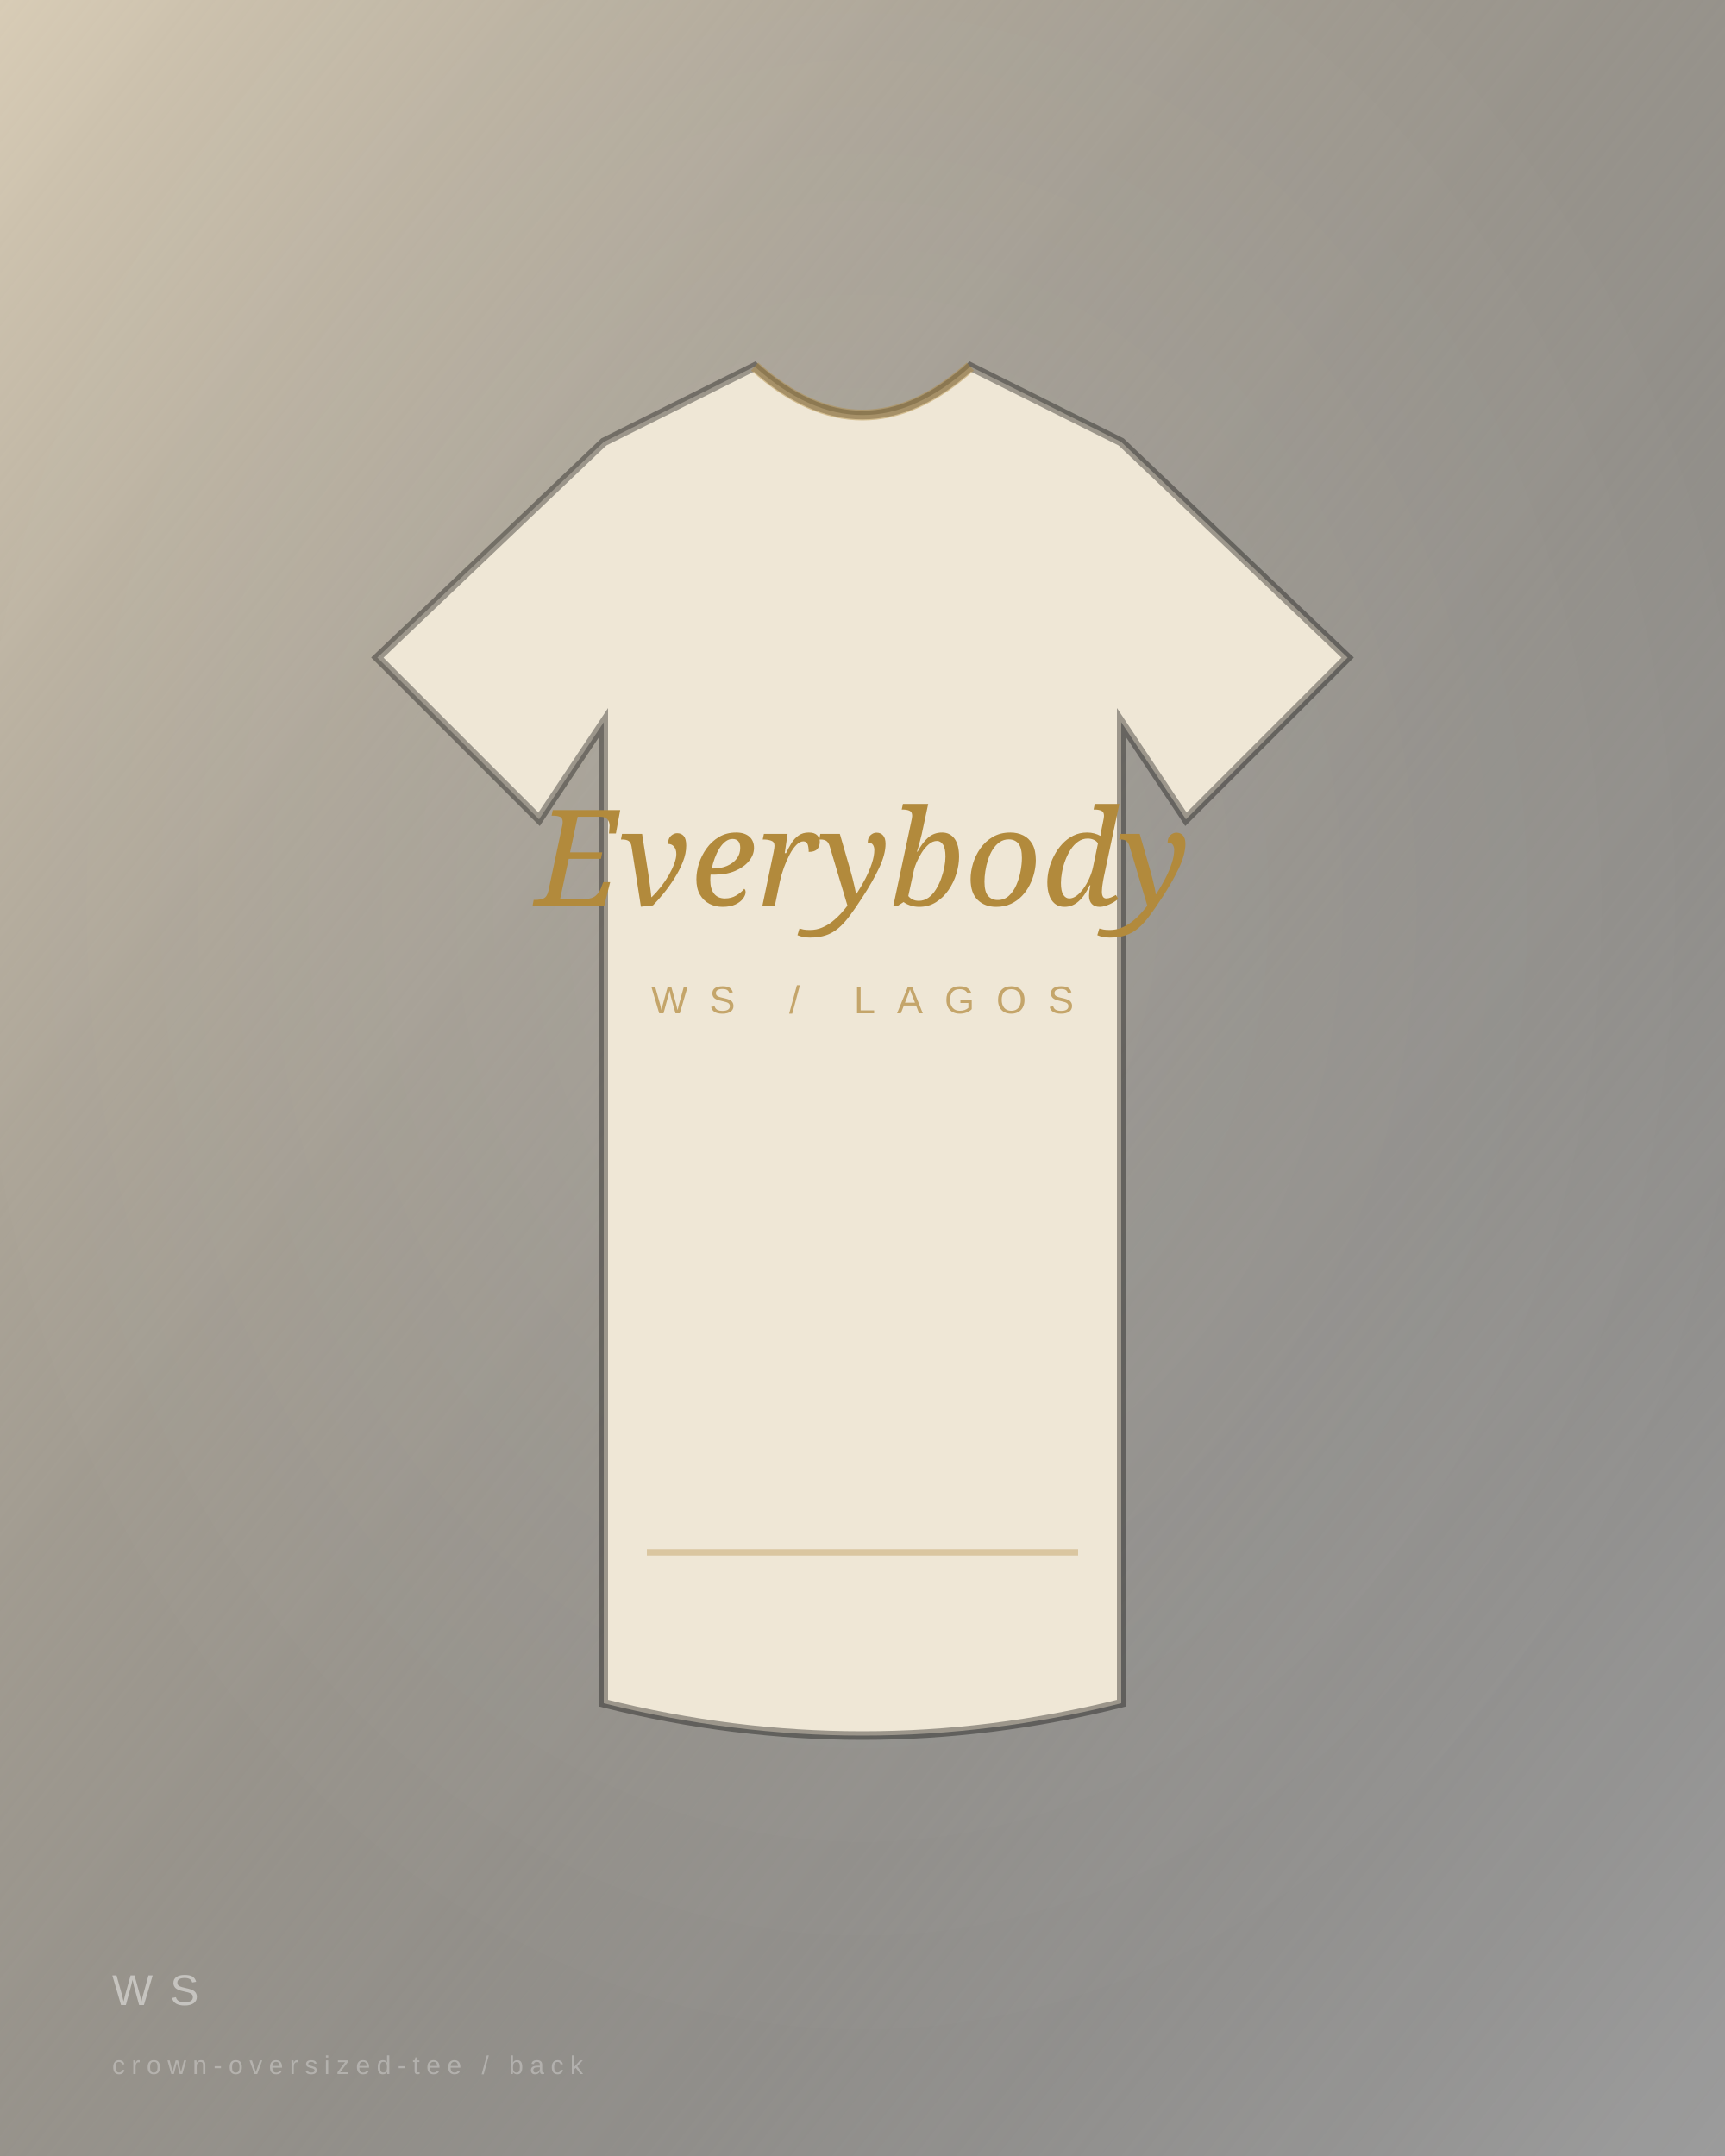
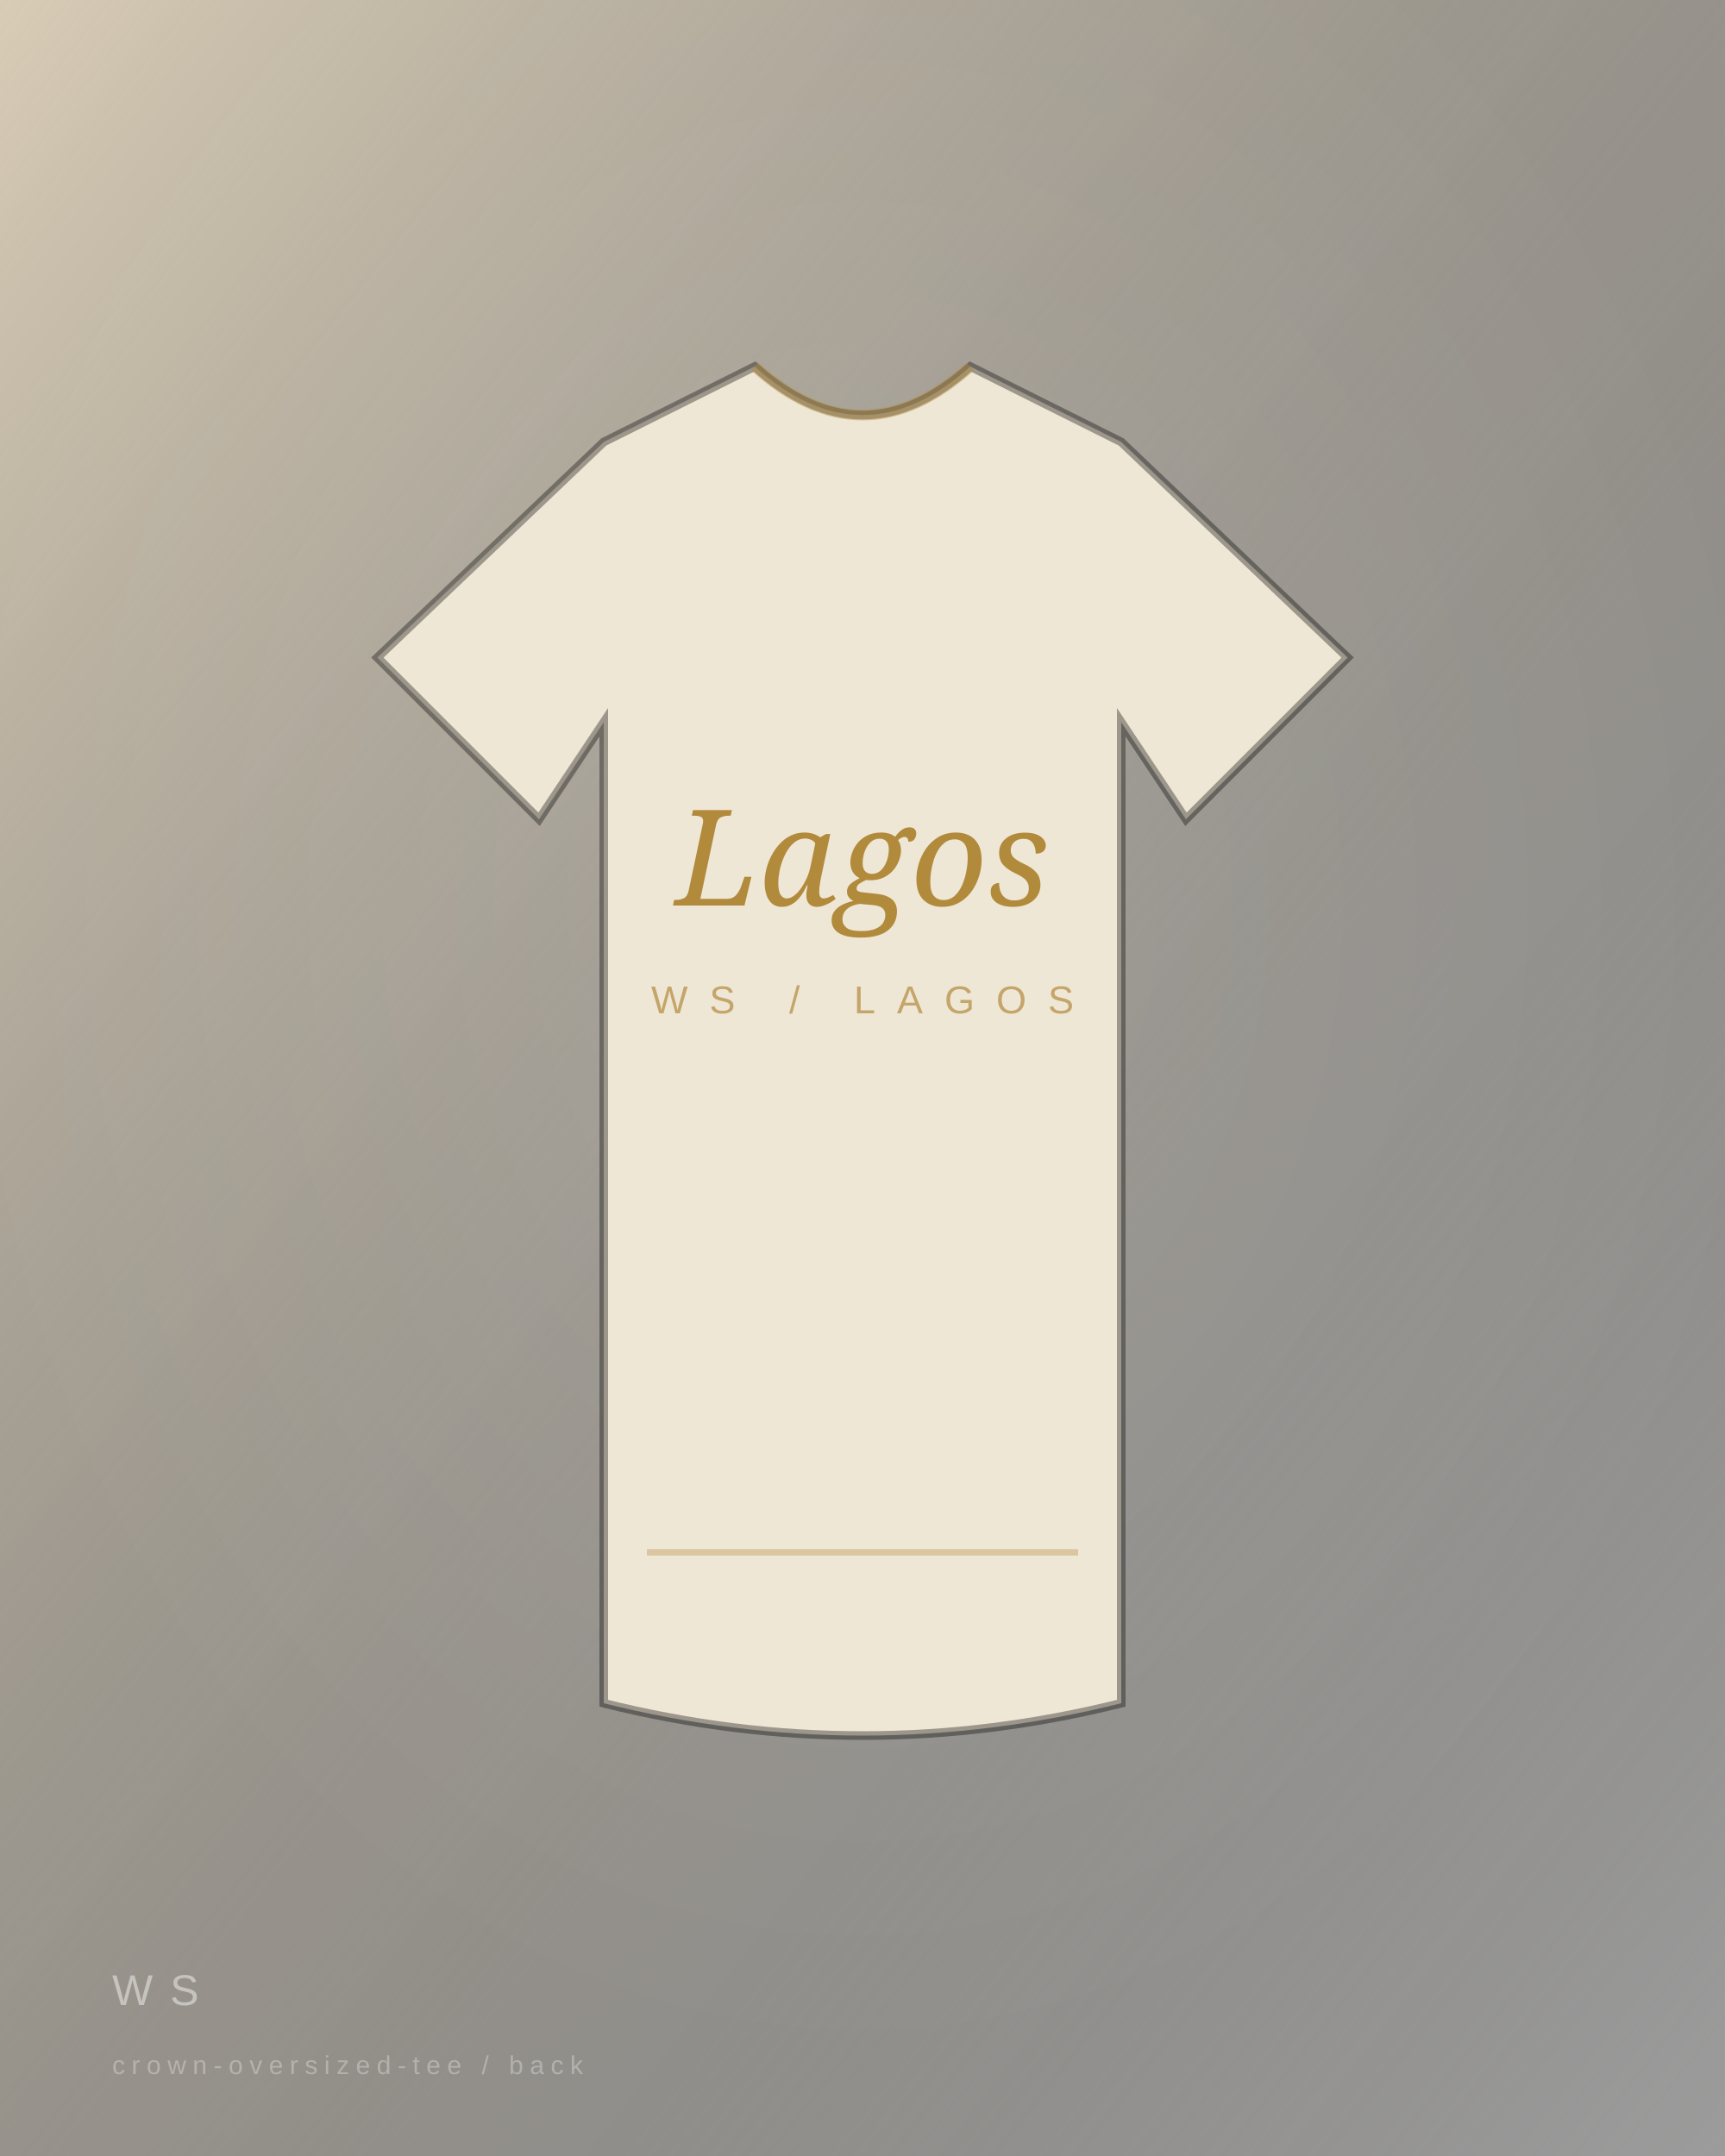
<svg xmlns="http://www.w3.org/2000/svg" viewBox="0 0 800 1000" width="800" height="1000">
  <defs>
    <linearGradient id="bg" x1="0" y1="0" x2="1" y2="1">
      <stop offset="0" stop-color="#d8ccb6" />
      <stop offset="1" stop-color="#000" stop-opacity="0.35" />
    </linearGradient>
    <radialGradient id="glow" cx="0.5" cy="0.42" r="0.55">
      <stop offset="0" stop-color="#ffffff" stop-opacity="0.10" />
      <stop offset="1" stop-color="#ffffff" stop-opacity="0" />
    </radialGradient>
  </defs>
  <rect width="800" height="1000" fill="url(#bg)" />
  <rect width="800" height="1000" fill="url(#glow)" />
  <path d="M280 205 L350 170 Q400 215 450 170 L520 205 L625 305 L550 380 L520 335 L520 790 Q400 820 280 790 L280 335 L250 380 L175 305 Z" fill="#efe7d6" stroke="#000" stroke-opacity="0.35" stroke-width="4" />
  <path d="M350 170 Q400 215 450 170" fill="none" stroke="#b28a3c" stroke-opacity="0.45" stroke-width="5" />
-   <text x="400" y="420" text-anchor="middle" fill="#b28a3c" font-family="Georgia, serif" font-size="62" font-style="italic">Everybody</text>
+   <text x="400" y="420" text-anchor="middle" fill="#b28a3c" font-family="Georgia, serif" font-size="62" font-style="italic">Lagos</text>
  <text x="400" y="470" text-anchor="middle" fill="#b28a3c" fill-opacity="0.7" font-family="Arial, sans-serif" font-size="18" letter-spacing="10">WS / LAGOS</text>
  <line x1="300" y1="720" x2="500" y2="720" stroke="#b28a3c" stroke-opacity="0.35" stroke-width="3" />
  <text x="52" y="930" fill="#ffffff" fill-opacity="0.45" font-family="Arial, sans-serif" font-size="20" letter-spacing="8">WS</text>
  <text x="52" y="962" fill="#ffffff" fill-opacity="0.3" font-family="Arial, sans-serif" font-size="12" letter-spacing="3">crown-oversized-tee / back</text>
</svg>
